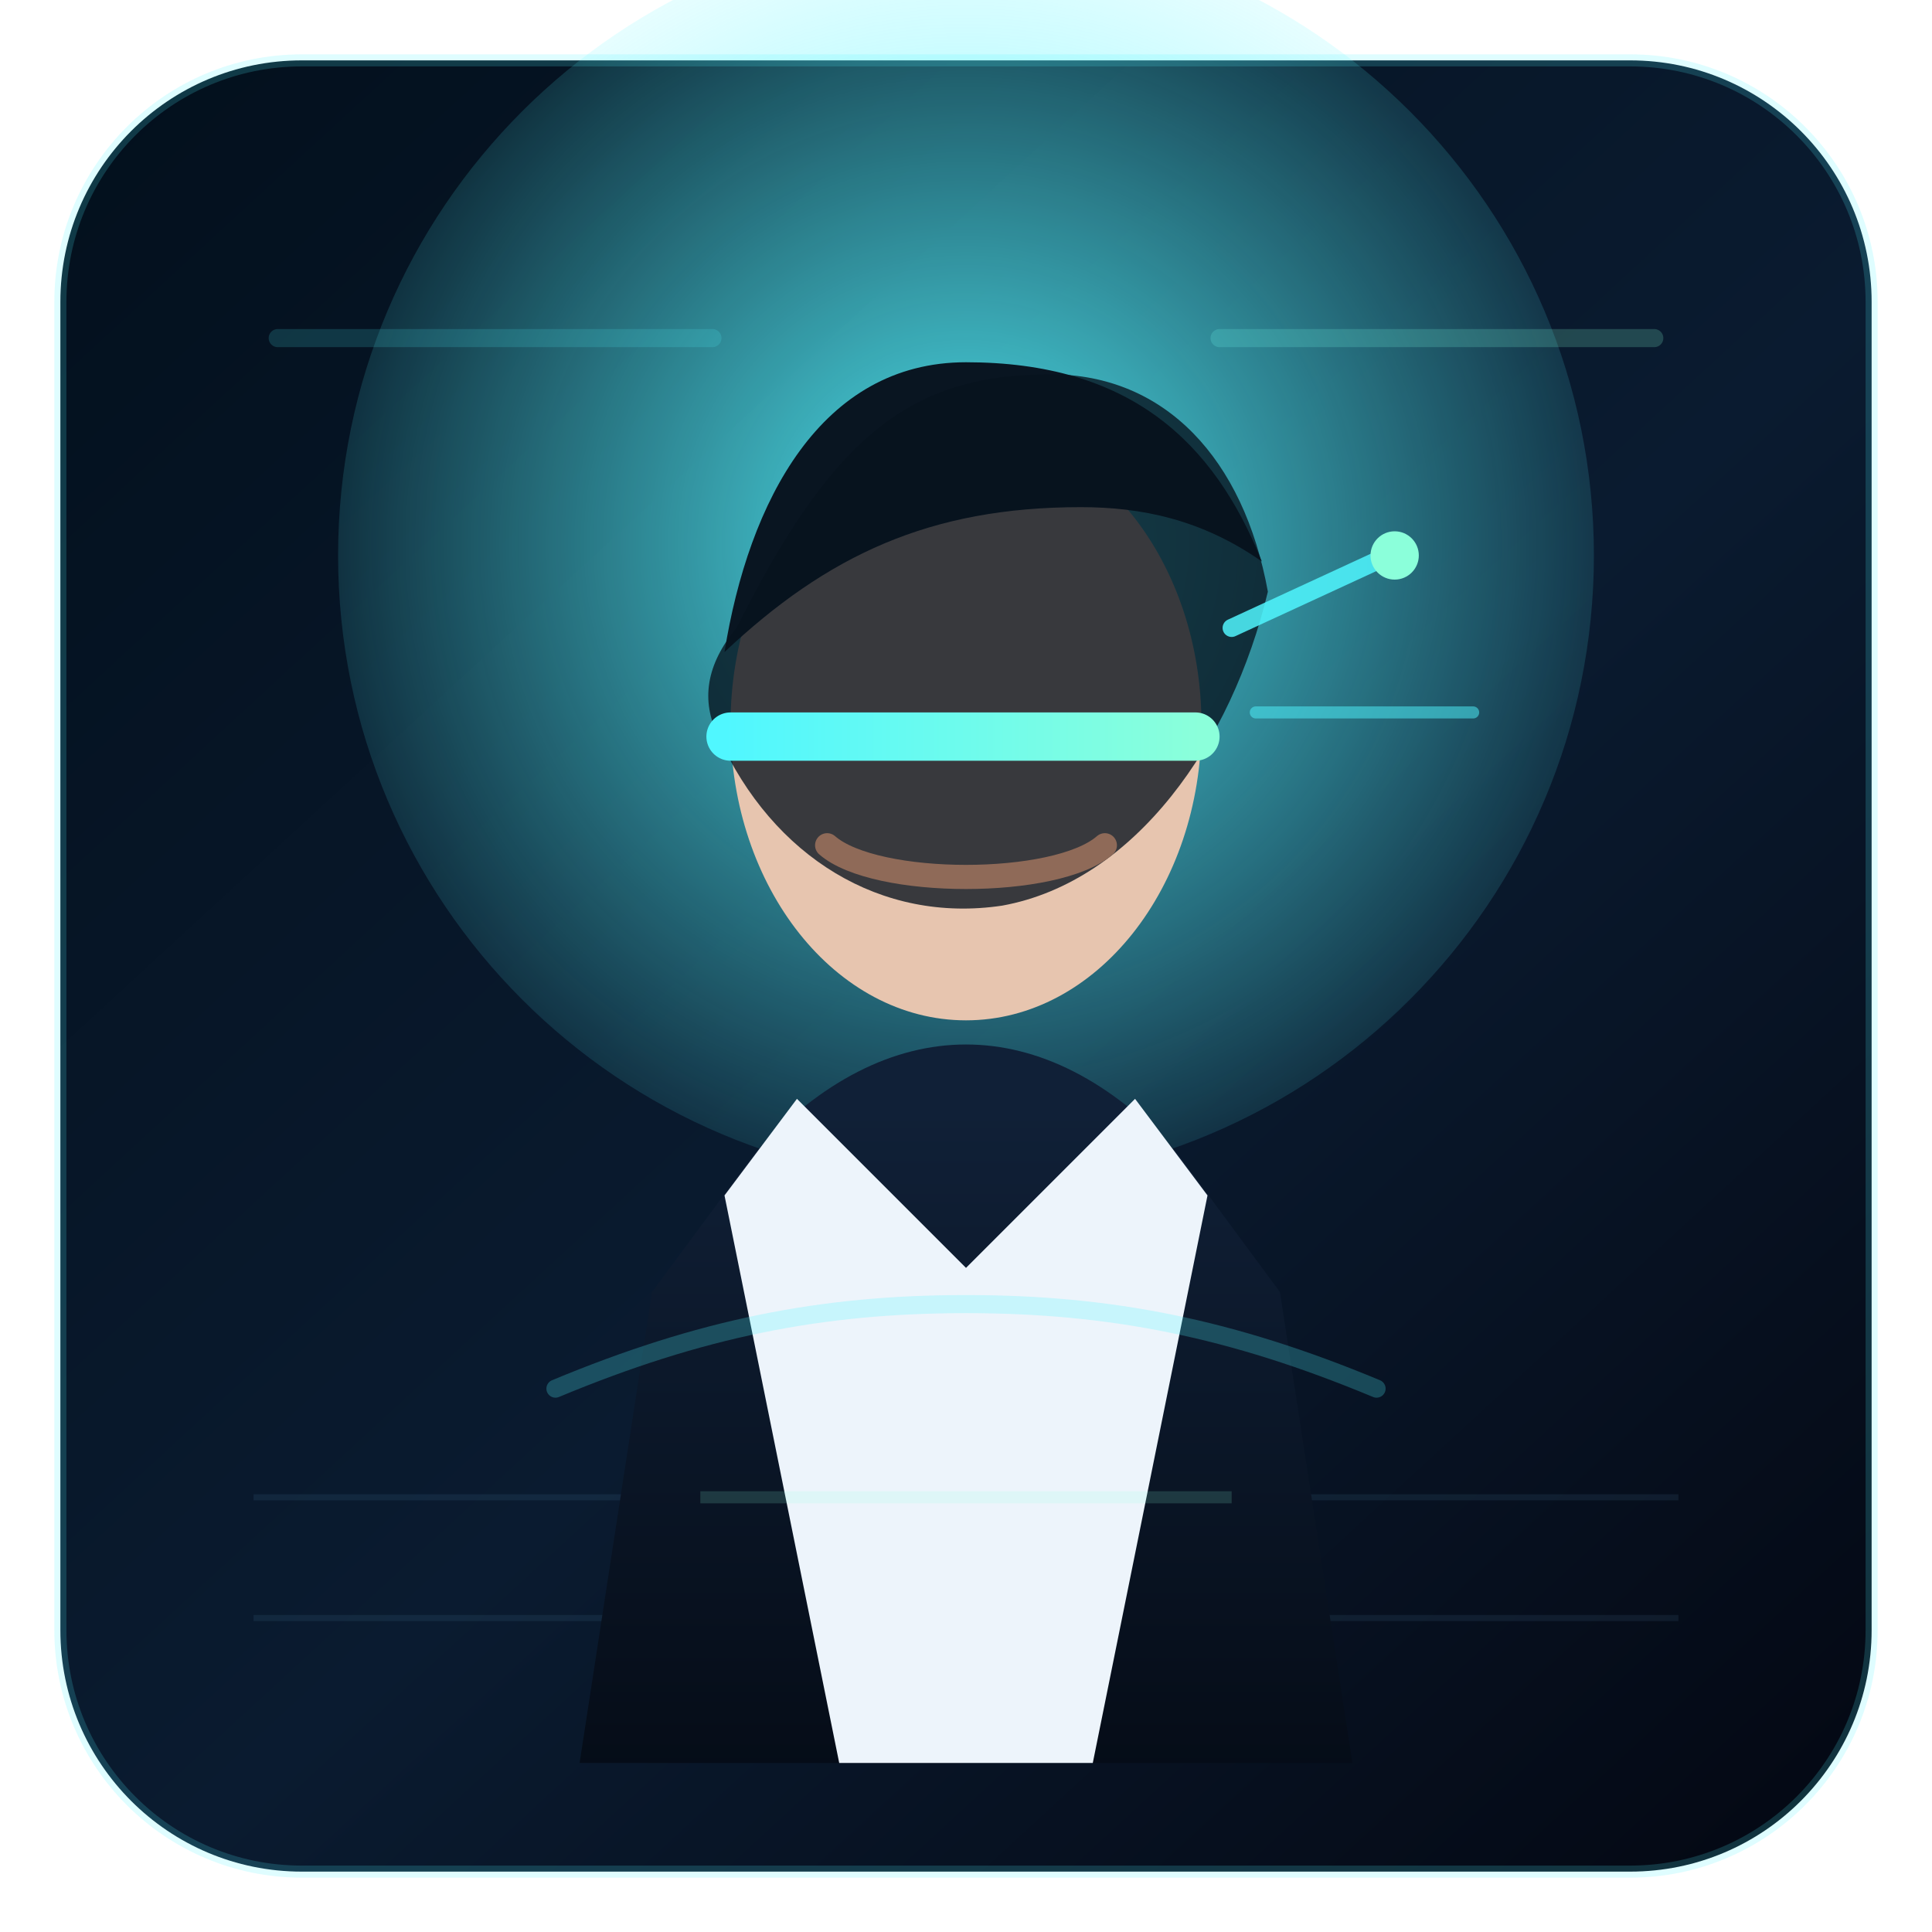
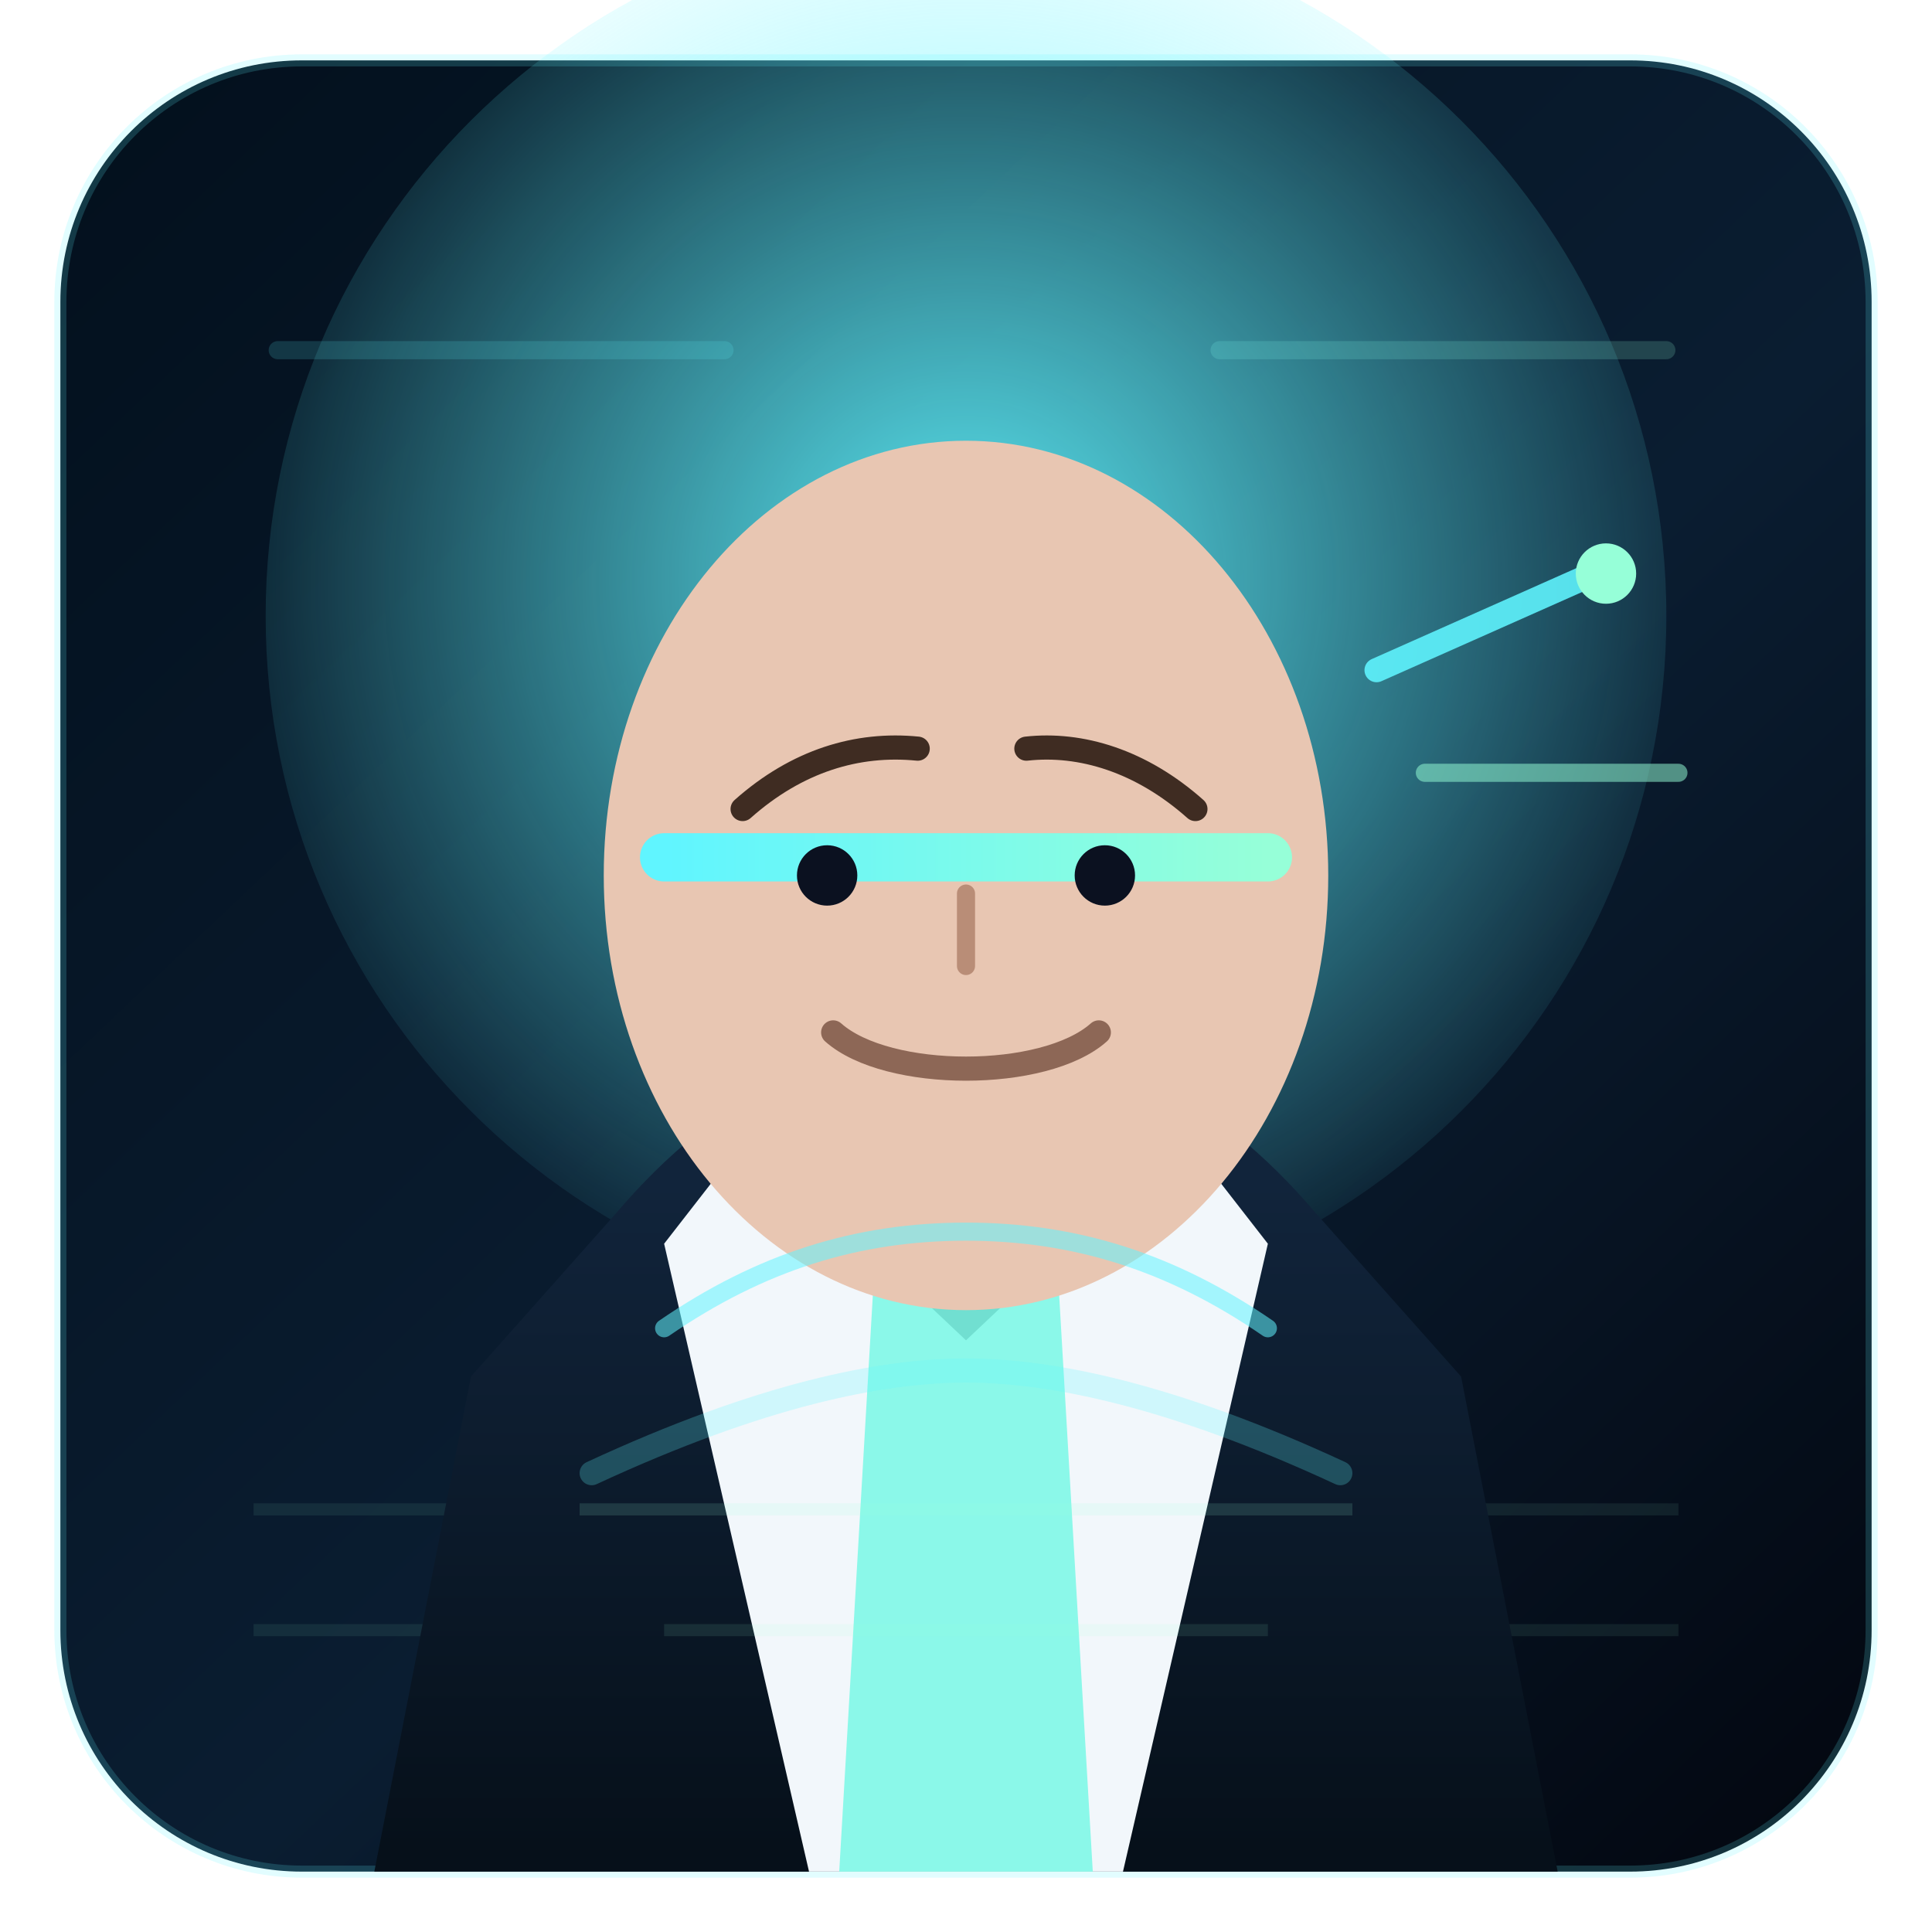
<svg xmlns="http://www.w3.org/2000/svg" width="320" height="320" viewBox="0 0 320 320" fill="none">
  <defs>
-     <linearGradient id="ll-bg" x1="22" y1="10" x2="298" y2="310" gradientUnits="userSpaceOnUse">
+     <linearGradient id="ll-bg" x1="18" y1="10" x2="302" y2="310" gradientUnits="userSpaceOnUse">
      <stop stop-color="#03101D" />
-       <stop offset="0.55" stop-color="#0A1B30" />
-       <stop offset="1" stop-color="#040813" />
+       <stop offset="0.56" stop-color="#0A1D31" />
+       <stop offset="1" stop-color="#030710" />
    </linearGradient>
-     <radialGradient id="ll-halo" cx="0" cy="0" r="1" gradientUnits="userSpaceOnUse" gradientTransform="translate(160 90) rotate(90) scale(122)">
-       <stop stop-color="#55F6FF" stop-opacity="0.92" />
-       <stop offset="1" stop-color="#55F6FF" stop-opacity="0" />
+     <radialGradient id="ll-halo" cx="0" cy="0" r="1" gradientUnits="userSpaceOnUse" gradientTransform="translate(160 96) rotate(90) scale(132)">
+       <stop stop-color="#60F5FF" stop-opacity="0.94" />
+       <stop offset="1" stop-color="#60F5FF" stop-opacity="0" />
    </radialGradient>
-     <linearGradient id="ll-jacket" x1="160" y1="184" x2="160" y2="294" gradientUnits="userSpaceOnUse">
-       <stop stop-color="#102037" />
-       <stop offset="1" stop-color="#050C17" />
+     <linearGradient id="ll-suit" x1="160" y1="196" x2="160" y2="306" gradientUnits="userSpaceOnUse">
+       <stop stop-color="#11243B" />
+       <stop offset="1" stop-color="#06101A" />
    </linearGradient>
-     <linearGradient id="ll-visor" x1="120" y1="120" x2="199" y2="120" gradientUnits="userSpaceOnUse">
-       <stop stop-color="#50F7FF" />
-       <stop offset="1" stop-color="#8BFFDA" />
+     <linearGradient id="ll-visor" x1="110" y1="142" x2="210" y2="142" gradientUnits="userSpaceOnUse">
+       <stop stop-color="#60F5FF" />
+       <stop offset="1" stop-color="#96FFD8" />
    </linearGradient>
  </defs>
  <rect x="10" y="10" width="300" height="300" rx="40" fill="url(#ll-bg)" />
-   <rect x="10" y="10" width="300" height="300" rx="40" stroke="#50F7FF" stroke-opacity="0.18" stroke-width="2" />
-   <path d="M46 56L118 56" stroke="#50F7FF" stroke-opacity="0.16" stroke-width="3" stroke-linecap="round" />
-   <path d="M202 56H274" stroke="#8BFFDA" stroke-opacity="0.2" stroke-width="3" stroke-linecap="round" />
-   <path d="M42 248H278" stroke="#7DD3FC" stroke-opacity="0.08" />
-   <path d="M42 268H278" stroke="#7DD3FC" stroke-opacity="0.08" />
-   <circle cx="160" cy="92" r="104" fill="url(#ll-halo)" />
-   <path d="M96 292L108 214L125 191C136 179 148 173 160 173C172 173 184 179 195 191L212 214L224 292H96Z" fill="url(#ll-jacket)" />
-   <path d="M132 182L160 210L188 182L200 198L181 292H139L120 198L132 182Z" fill="#EDF4FB" />
-   <ellipse cx="160" cy="120" rx="39" ry="49" fill="#E7C5AF" />
-   <path d="M120 108C124 83 136 60 160 60C187 60 201 73 209 93C199 86 189 84 179 84C154 84 137 92 120 108Z" fill="#091521" />
-   <path d="M122 104C138 72 151 62 174 62C193 62 206 76 210 98C204 123 188 146 166 150C146 153 128 142 119 122C116 116 117 110 122 104Z" fill="#07131E" fill-opacity="0.78" />
-   <path d="M121 122H198" stroke="url(#ll-visor)" stroke-width="8" stroke-linecap="round" />
-   <path d="M137 140C145 147 175 147 183 140" stroke="#8F6A58" stroke-width="4" stroke-linecap="round" />
-   <path d="M204 104L230 92" stroke="#50F7FF" stroke-width="3" stroke-linecap="round" stroke-opacity="0.84" />
-   <path d="M208 118H244" stroke="#50F7FF" stroke-width="2" stroke-linecap="round" stroke-opacity="0.5" />
-   <circle cx="231" cy="92" r="4" fill="#8BFFDA" />
-   <path d="M92 230C116 220 136 216 160 216C184 216 204 220 228 230" stroke="#50F7FF" stroke-opacity="0.24" stroke-width="3" stroke-linecap="round" />
-   <path d="M116 248H204" stroke="#8BFFDA" stroke-opacity="0.16" stroke-width="2" />
+   <rect x="10" y="10" width="300" height="300" rx="40" stroke="#60F5FF" stroke-opacity="0.18" stroke-width="2" />
+   <path d="M46 58L120 58" stroke="#60F5FF" stroke-opacity="0.16" stroke-width="3" stroke-linecap="round" />
+   <path d="M202 58H276" stroke="#96FFD8" stroke-opacity="0.18" stroke-width="3" stroke-linecap="round" />
+   <path d="M42 250H278" stroke="#96FFD8" stroke-opacity="0.08" stroke-width="2" />
+   <path d="M42 270H278" stroke="#96FFD8" stroke-opacity="0.08" stroke-width="2" />
+   <circle cx="160" cy="102" r="116" fill="url(#ll-halo)" />
+   <path d="M62 310L78 228L102 201C119 181 138 172 160 172C182 172 201 181 218 201L242 228L258 310H62Z" fill="url(#ll-suit)" />
+   <path d="M124 188L160 222L196 188L210 206L186 310H134L110 206L124 188Z" fill="#F2F7FB" />
+   <path d="M146 190L160 208L174 190L181 310H139L146 190Z" fill="#7EF8E6" fill-opacity="0.88" />
+   <ellipse cx="160" cy="145" rx="60" ry="72" fill="#E8C6B2" />
+   M92 120C102 68 132 44 172 44C207 44 234 69 238 117C228 101 214 90 196 88C187 61 169 52 150 53C130 54 112 77 92 120Z
+   <path d="M110 142H210" stroke="url(#ll-visor)" stroke-width="8" stroke-linecap="round" />
+   <path d="M123 134C132 126 142 123 152 124" stroke="#3F2C22" stroke-width="4" stroke-linecap="round" />
+   <path d="M170 124C179 123 189 126 198 134" stroke="#3F2C22" stroke-width="4" stroke-linecap="round" />
+   <circle cx="137" cy="145" r="5" fill="#0B1120" />
+   <circle cx="183" cy="145" r="5" fill="#0B1120" />
+   <path d="M160 148V160" stroke="#B98D77" stroke-width="3" stroke-linecap="round" />
+   <path d="M138 171C147 179 173 179 182 171" stroke="#8D6756" stroke-width="4" stroke-linecap="round" />
+   <path d="M110 220C126 209 142 204 160 204C178 204 194 209 210 220" stroke="#60F5FF" stroke-opacity="0.54" stroke-width="3" stroke-linecap="round" />
+   <path d="M96 250H224" stroke="#96FFD8" stroke-opacity="0.14" stroke-width="2" />
+   <path d="M110 270H210" stroke="#96FFD8" stroke-opacity="0.1" stroke-width="2" />
+   <path d="M228 111L264 95" stroke="#60F5FF" stroke-width="4" stroke-linecap="round" stroke-opacity="0.88" />
+   <path d="M236 128H278" stroke="#96FFD8" stroke-width="3" stroke-linecap="round" stroke-opacity="0.52" />
+   <circle cx="266" cy="95" r="5" fill="#96FFD8" />
+   <path d="M98 244C126 231 146 227 160 227C174 227 194 231 222 244" stroke="#60F5FF" stroke-opacity="0.24" stroke-width="4" stroke-linecap="round" />
</svg>
